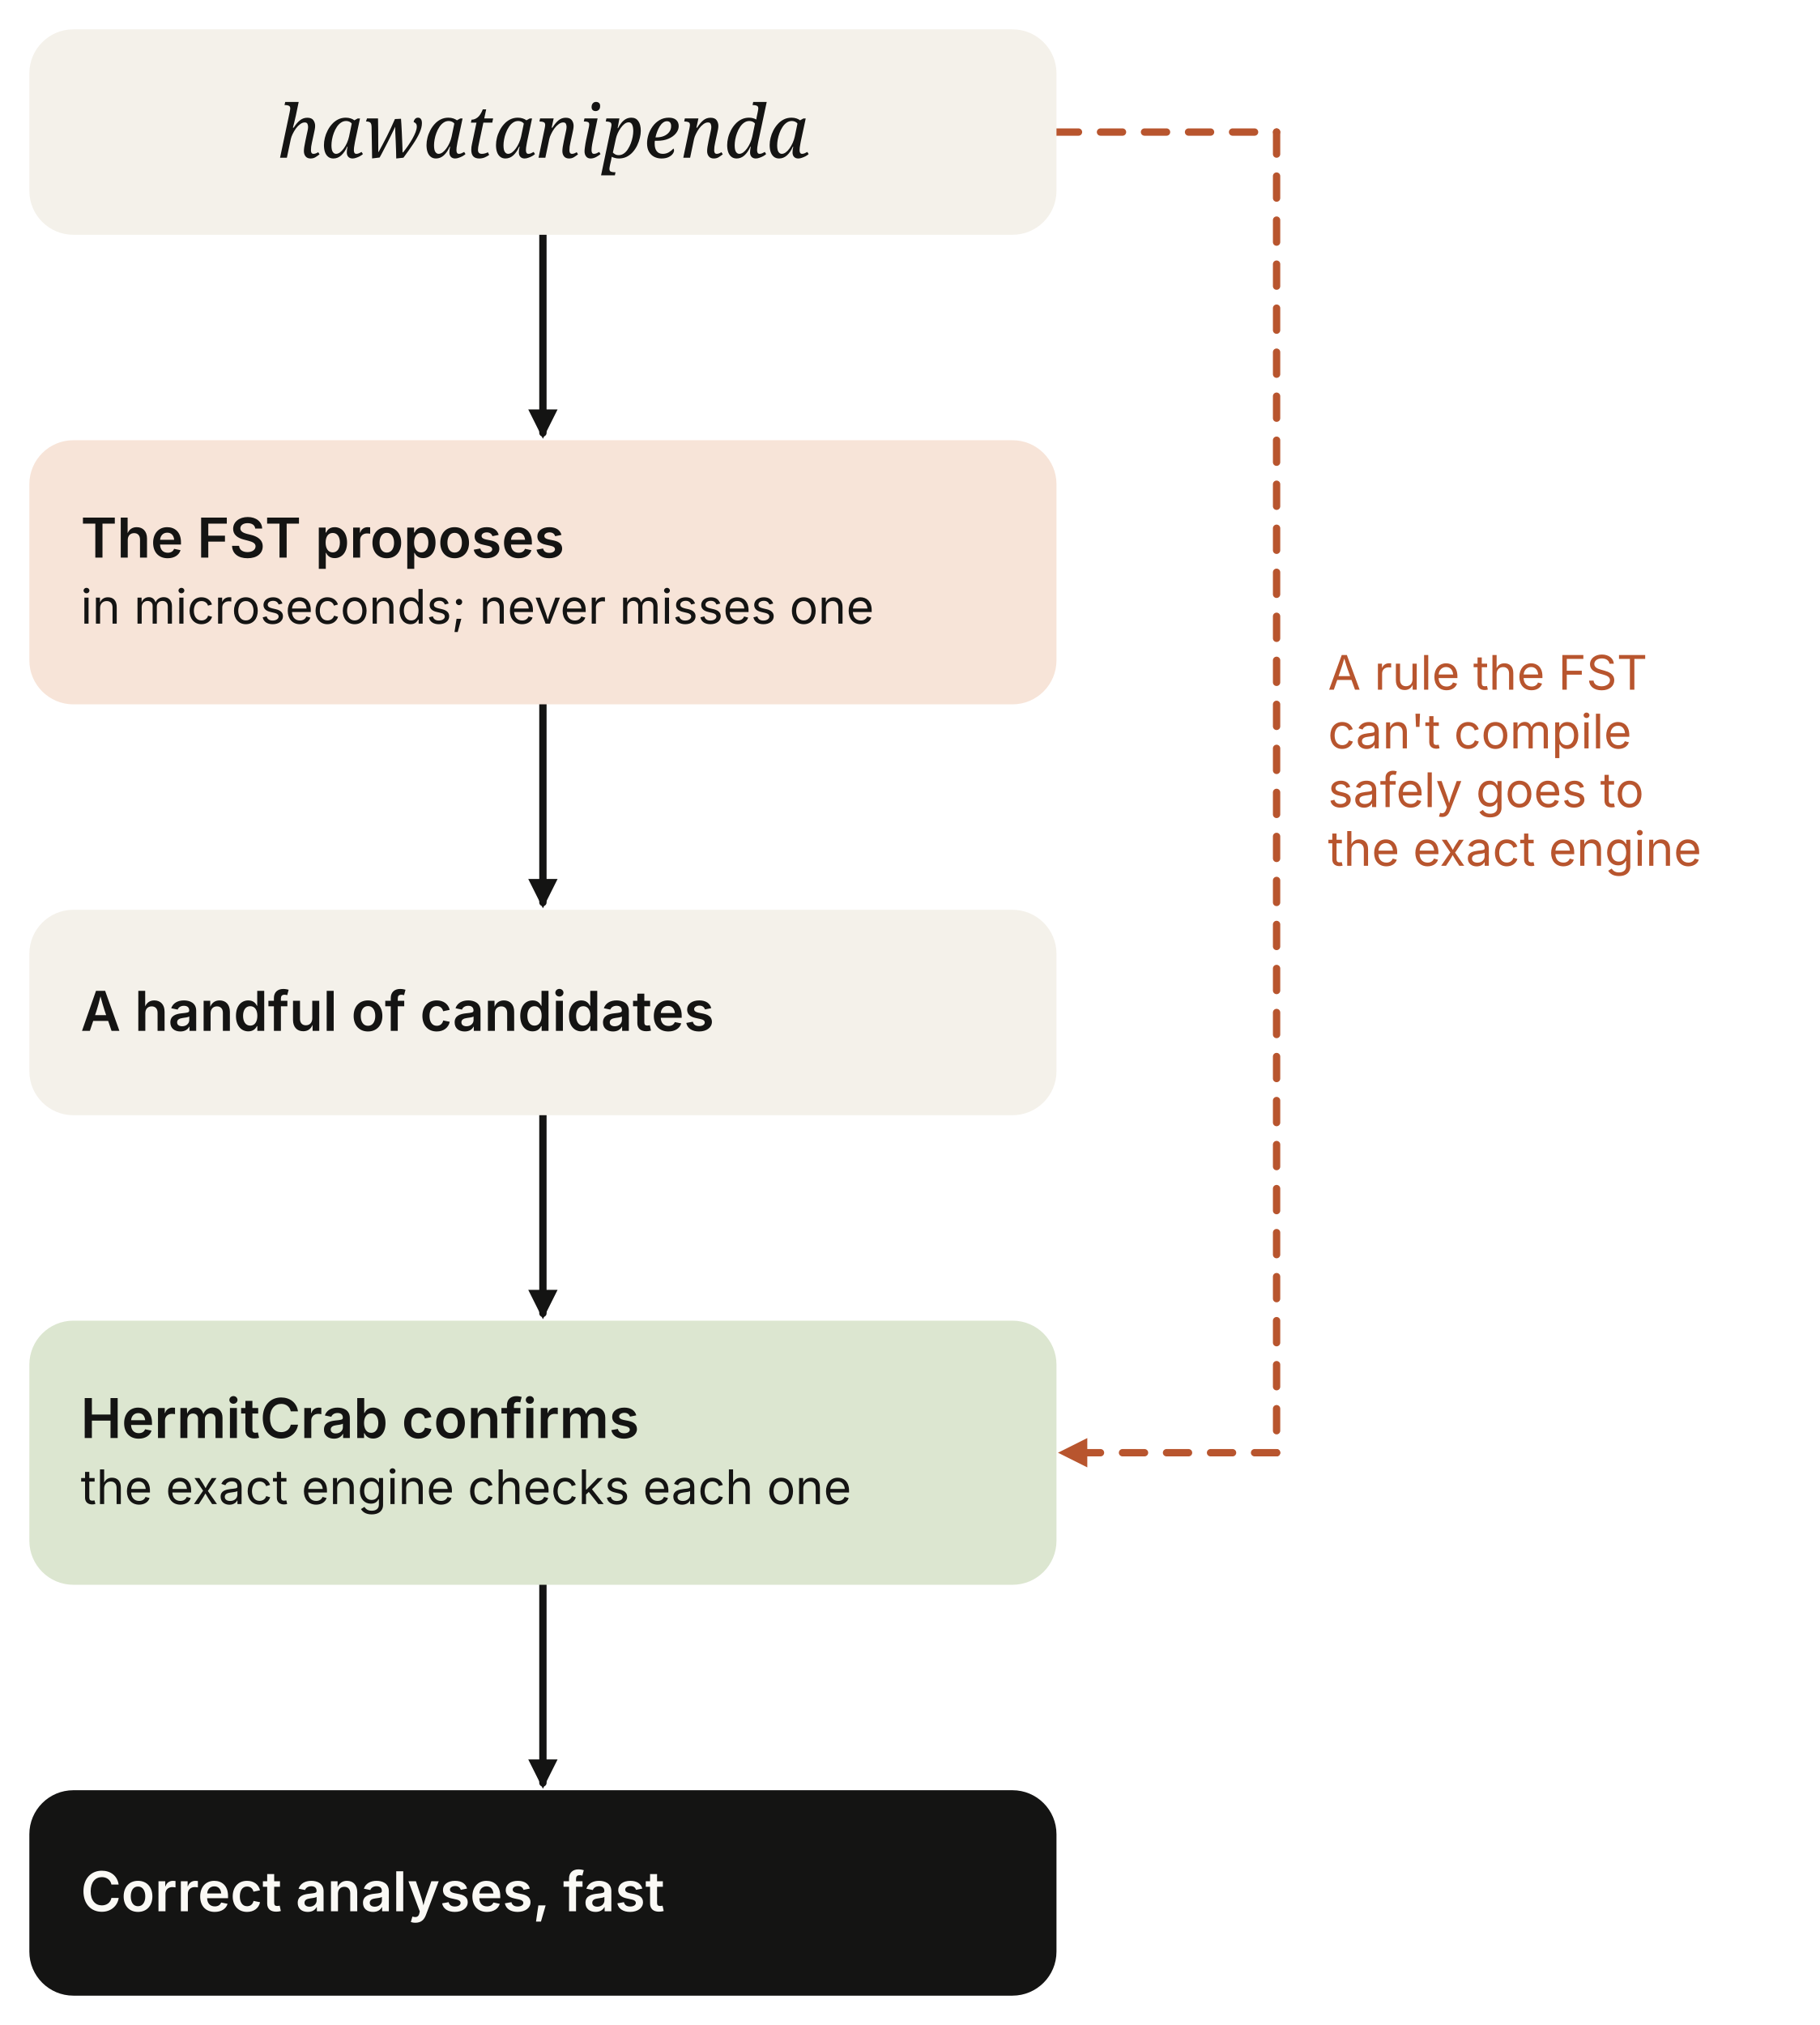
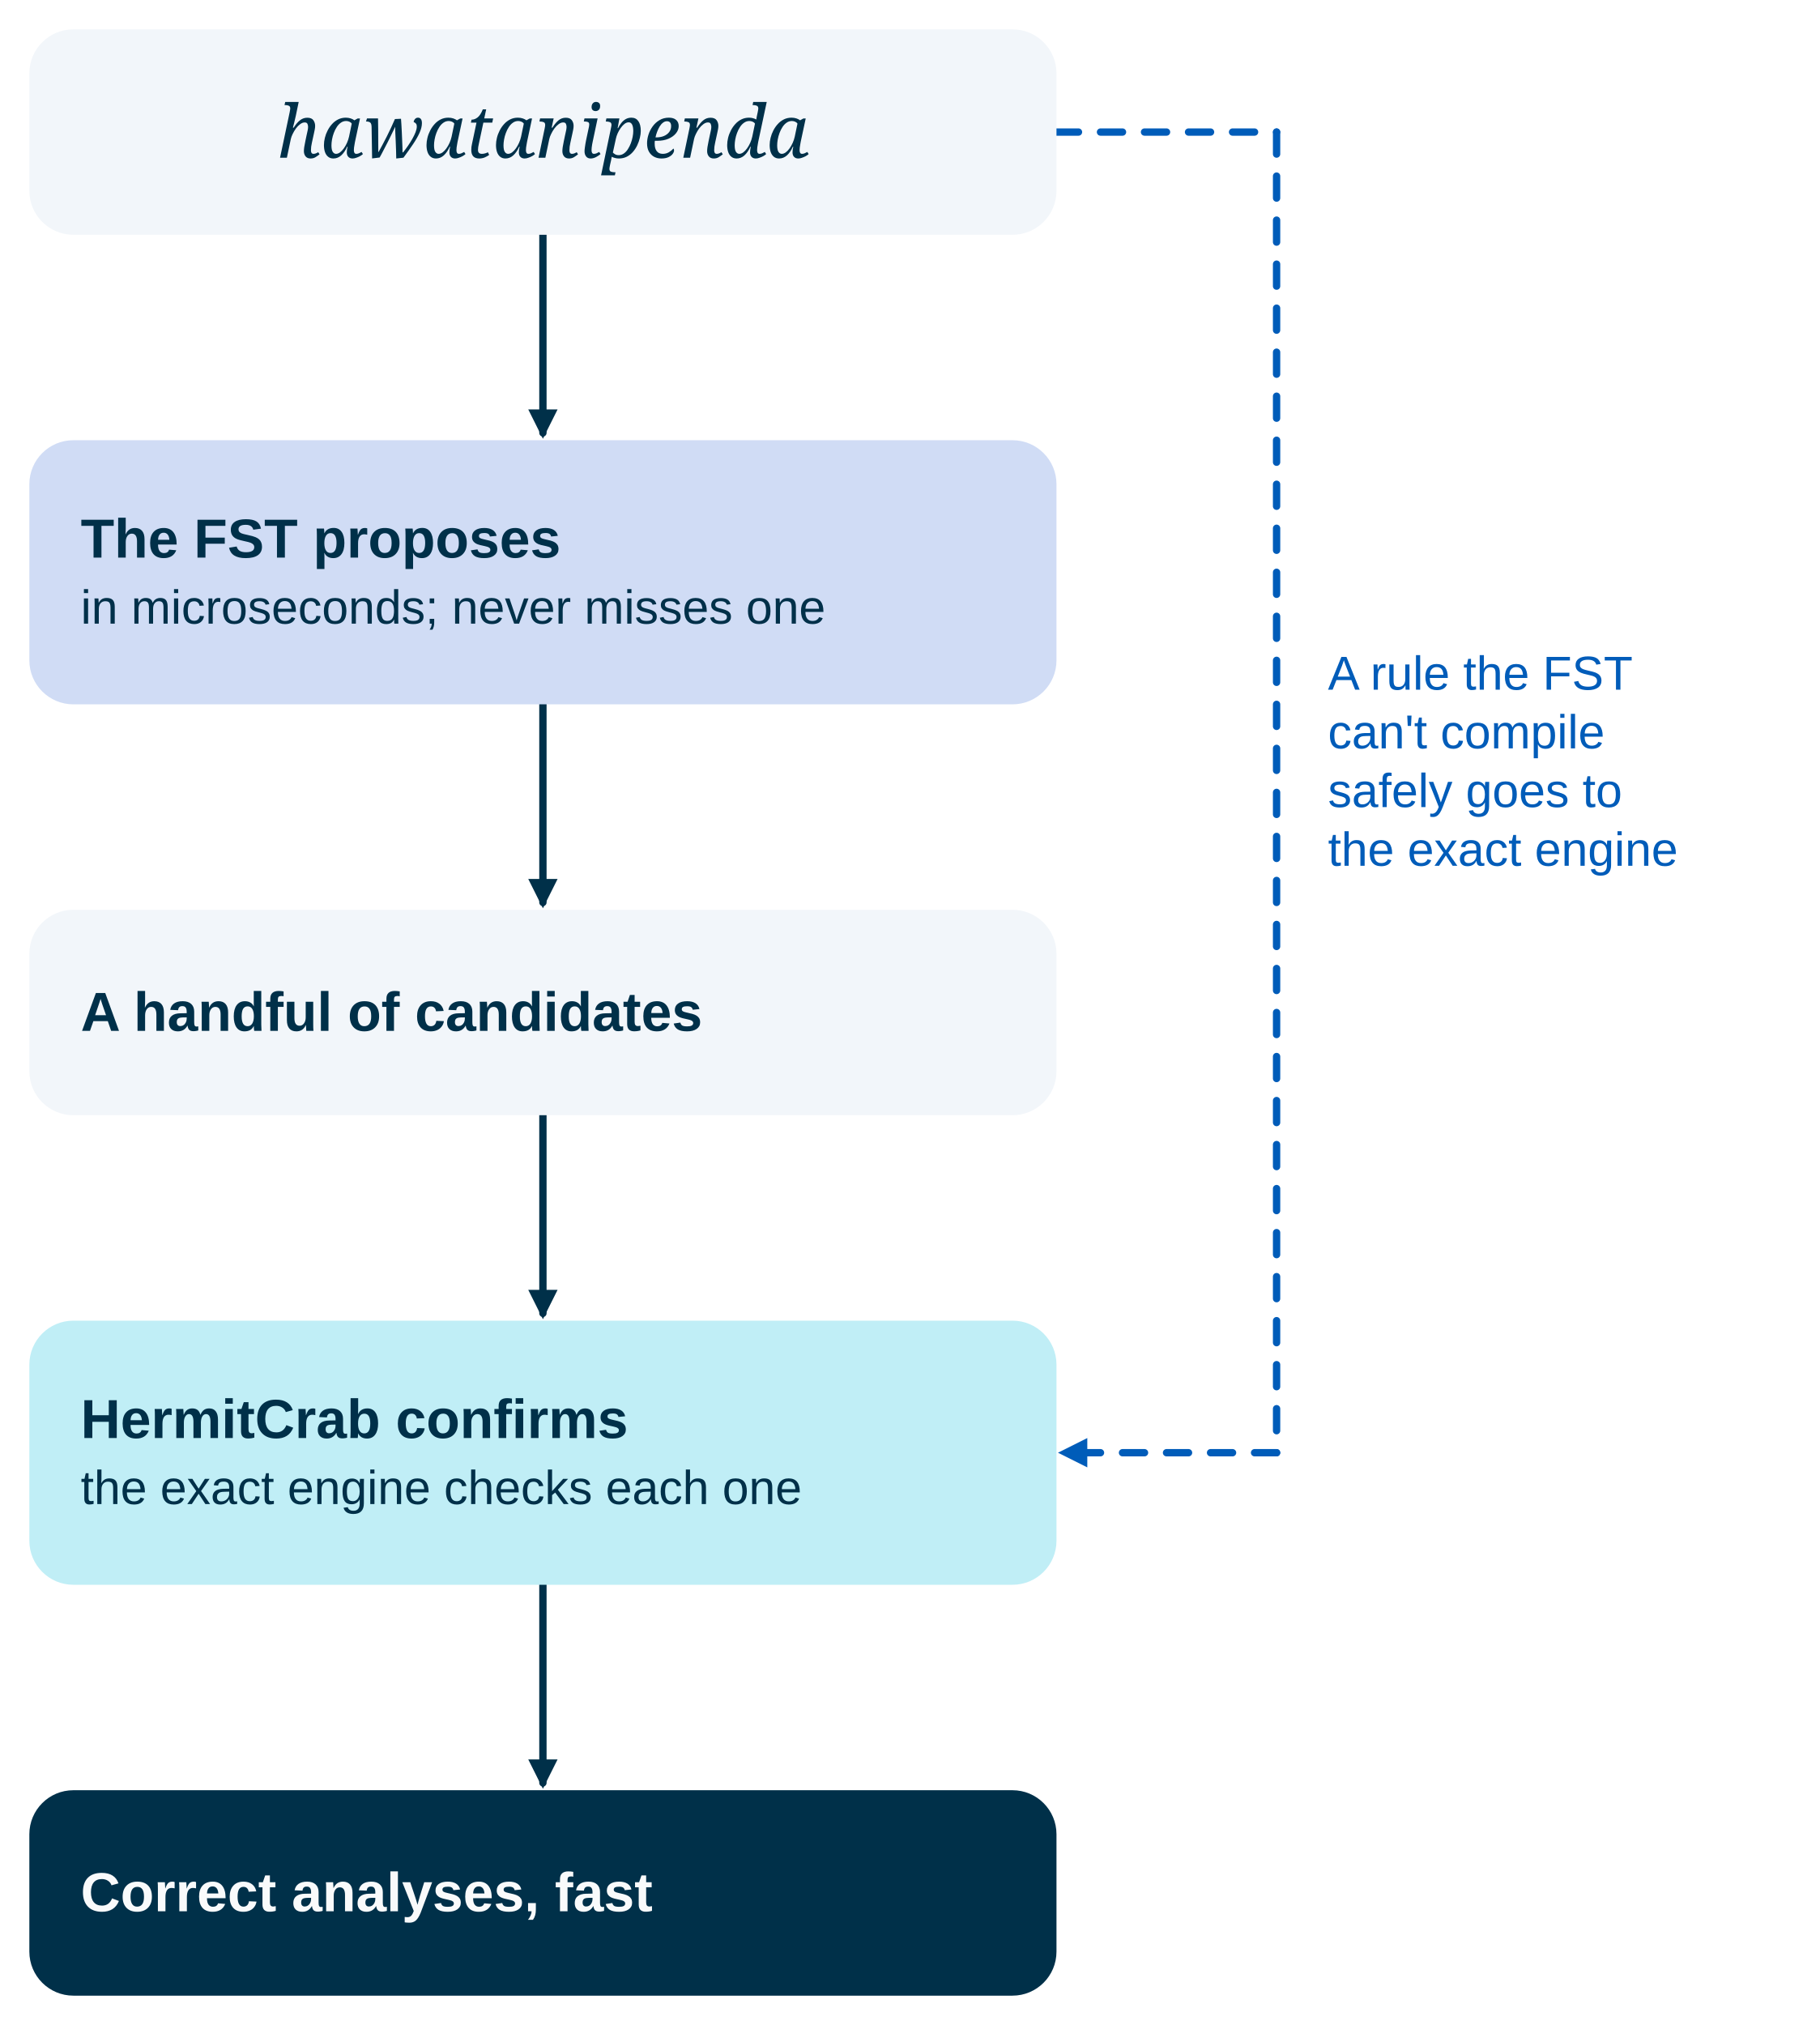
<svg xmlns="http://www.w3.org/2000/svg" viewBox="112 112 496 552" role="img" aria-label="Propose and confirm: the FST proposes candidates, HermitCrab confirms each one">
  <defs>
-     <marker id="propose-confirm-head-141413" orient="auto" markerWidth="5" markerHeight="5" refX="3.2" refY="2" overflow="visible">
-       <path d="M0 0 L4 2 L0 4 Z" fill="#141413" />
+     <marker id="propose-confirm-head-003049" orient="auto" markerWidth="5" markerHeight="5" refX="3.2" refY="2" overflow="visible">
+       <path d="M0 0 L4 2 L0 4 Z" fill="#003049" />
    </marker>
    <marker id="propose-confirm-head-B8552E" orient="auto" markerWidth="5" markerHeight="5" refX="3.2" refY="2" overflow="visible">
-       <path d="M0 0 L4 2 L0 4 Z" fill="#B8552E" />
+       <path d="M0 0 L4 2 L0 4 Z" fill="#005CB9" />
    </marker>
  </defs>
-   <path d="M 260 176 L 260 230" stroke="#141413" stroke-width="2" stroke-linecap="round" fill="none" marker-end="url(#propose-confirm-head-141413)" />
-   <path d="M 260 304 L 260 358" stroke="#141413" stroke-width="2" stroke-linecap="round" fill="none" marker-end="url(#propose-confirm-head-141413)" />
-   <path d="M 260 416 L 260 470" stroke="#141413" stroke-width="2" stroke-linecap="round" fill="none" marker-end="url(#propose-confirm-head-141413)" />
-   <path d="M 260 544 L 260 598" stroke="#141413" stroke-width="2" stroke-linecap="round" fill="none" marker-end="url(#propose-confirm-head-141413)" />
-   <path d="M 400 148 L 460 148" stroke="#B8552E" stroke-width="2" stroke-linecap="round" fill="none" stroke-dasharray="6 6" />
-   <path d="M 460 148 L 460 508" stroke="#B8552E" stroke-width="2" stroke-linecap="round" fill="none" stroke-dasharray="6 6" />
-   <path d="M 460 508 L 402 508" stroke="#B8552E" stroke-width="2" stroke-linecap="round" fill="none" stroke-dasharray="6 6" marker-end="url(#propose-confirm-head-B8552E)" />
-   <rect x="120" y="120" width="280" height="56" rx="12" fill="#F4F1EA" />
-   <text x="260" y="155" font-family="'Source Serif 4', Georgia, serif" fill="#141413" text-anchor="middle" font-style="italic">
+   <path d="M 260 176 L 260 230" stroke="#003049" stroke-width="2" stroke-linecap="round" fill="none" marker-end="url(#propose-confirm-head-003049)" />
+   <path d="M 260 304 L 260 358" stroke="#003049" stroke-width="2" stroke-linecap="round" fill="none" marker-end="url(#propose-confirm-head-003049)" />
+   <path d="M 260 416 L 260 470" stroke="#003049" stroke-width="2" stroke-linecap="round" fill="none" marker-end="url(#propose-confirm-head-003049)" />
+   <path d="M 260 544 L 260 598" stroke="#003049" stroke-width="2" stroke-linecap="round" fill="none" marker-end="url(#propose-confirm-head-003049)" />
+   <path d="M 400 148 L 460 148" stroke="#005CB9" stroke-width="2" stroke-linecap="round" fill="none" stroke-dasharray="6 6" />
+   <path d="M 460 148 L 460 508" stroke="#005CB9" stroke-width="2" stroke-linecap="round" fill="none" stroke-dasharray="6 6" />
+   <path d="M 460 508 L 402 508" stroke="#005CB9" stroke-width="2" stroke-linecap="round" fill="none" stroke-dasharray="6 6" marker-end="url(#propose-confirm-head-B8552E)" />
+   <rect x="120" y="120" width="280" height="56" rx="12" fill="#F2F6FA" />
+   <text x="260" y="155" font-family="'Charis SIL', Georgia, serif" fill="#003049" text-anchor="middle" font-style="italic">
    <tspan x="260" dy="0" font-size="20" font-weight="400">hawatanipenda</tspan>
  </text>
-   <rect x="120" y="232" width="280" height="72" rx="12" fill="#F7E4D8" />
-   <text x="134" y="264.0" font-family="Inter, 'Segoe UI', Arial, sans-serif" fill="#141413" text-anchor="start">
+   <rect x="120" y="232" width="280" height="72" rx="12" fill="#D0DCF5" />
+   <text x="134" y="264.0" font-family="'Source Sans 3', 'Segoe UI', Arial, sans-serif" fill="#003049" text-anchor="start">
    <tspan x="134" dy="0" font-size="15" font-weight="600">The FST proposes</tspan>
    <tspan x="134" dy="18" font-size="13" font-weight="400">in microseconds; never misses one</tspan>
  </text>
-   <rect x="120" y="360" width="280" height="56" rx="12" fill="#F4F1EA" />
-   <text x="134" y="393.0" font-family="Inter, 'Segoe UI', Arial, sans-serif" fill="#141413" text-anchor="start">
+   <rect x="120" y="360" width="280" height="56" rx="12" fill="#F2F6FA" />
+   <text x="134" y="393.0" font-family="'Source Sans 3', 'Segoe UI', Arial, sans-serif" fill="#003049" text-anchor="start">
    <tspan x="134" dy="0" font-size="15" font-weight="600">A handful of candidates</tspan>
  </text>
-   <rect x="120" y="472" width="280" height="72" rx="12" fill="#DCE6D0" />
-   <text x="134" y="504.0" font-family="Inter, 'Segoe UI', Arial, sans-serif" fill="#141413" text-anchor="start">
+   <rect x="120" y="472" width="280" height="72" rx="12" fill="#C0EEF6" />
+   <text x="134" y="504.0" font-family="'Source Sans 3', 'Segoe UI', Arial, sans-serif" fill="#003049" text-anchor="start">
    <tspan x="134" dy="0" font-size="15" font-weight="600">HermitCrab confirms</tspan>
    <tspan x="134" dy="18" font-size="13" font-weight="400">the exact engine checks each one</tspan>
  </text>
-   <rect x="120" y="600" width="280" height="56" rx="12" fill="#141413" />
-   <text x="134" y="633.0" font-family="Inter, 'Segoe UI', Arial, sans-serif" fill="#FAF9F5" text-anchor="start">
+   <rect x="120" y="600" width="280" height="56" rx="12" fill="#003049" />
+   <text x="134" y="633.0" font-family="'Source Sans 3', 'Segoe UI', Arial, sans-serif" fill="#F9FAFB" text-anchor="start">
    <tspan x="134" dy="0" font-size="15" font-weight="600">Correct analyses, fast</tspan>
  </text>
-   <text x="474" y="300" font-family="Inter, 'Segoe UI', Arial, sans-serif" fill="#B8552E" text-anchor="start">
+   <text x="474" y="300" font-family="'Source Sans 3', 'Segoe UI', Arial, sans-serif" fill="#005CB9" text-anchor="start">
    <tspan x="474" dy="0" font-size="13" font-weight="400">A rule the FST</tspan>
    <tspan x="474" dy="16" font-size="13" font-weight="400">can't compile</tspan>
    <tspan x="474" dy="16" font-size="13" font-weight="400">safely goes to</tspan>
    <tspan x="474" dy="16" font-size="13" font-weight="400">the exact engine</tspan>
  </text>
</svg>
